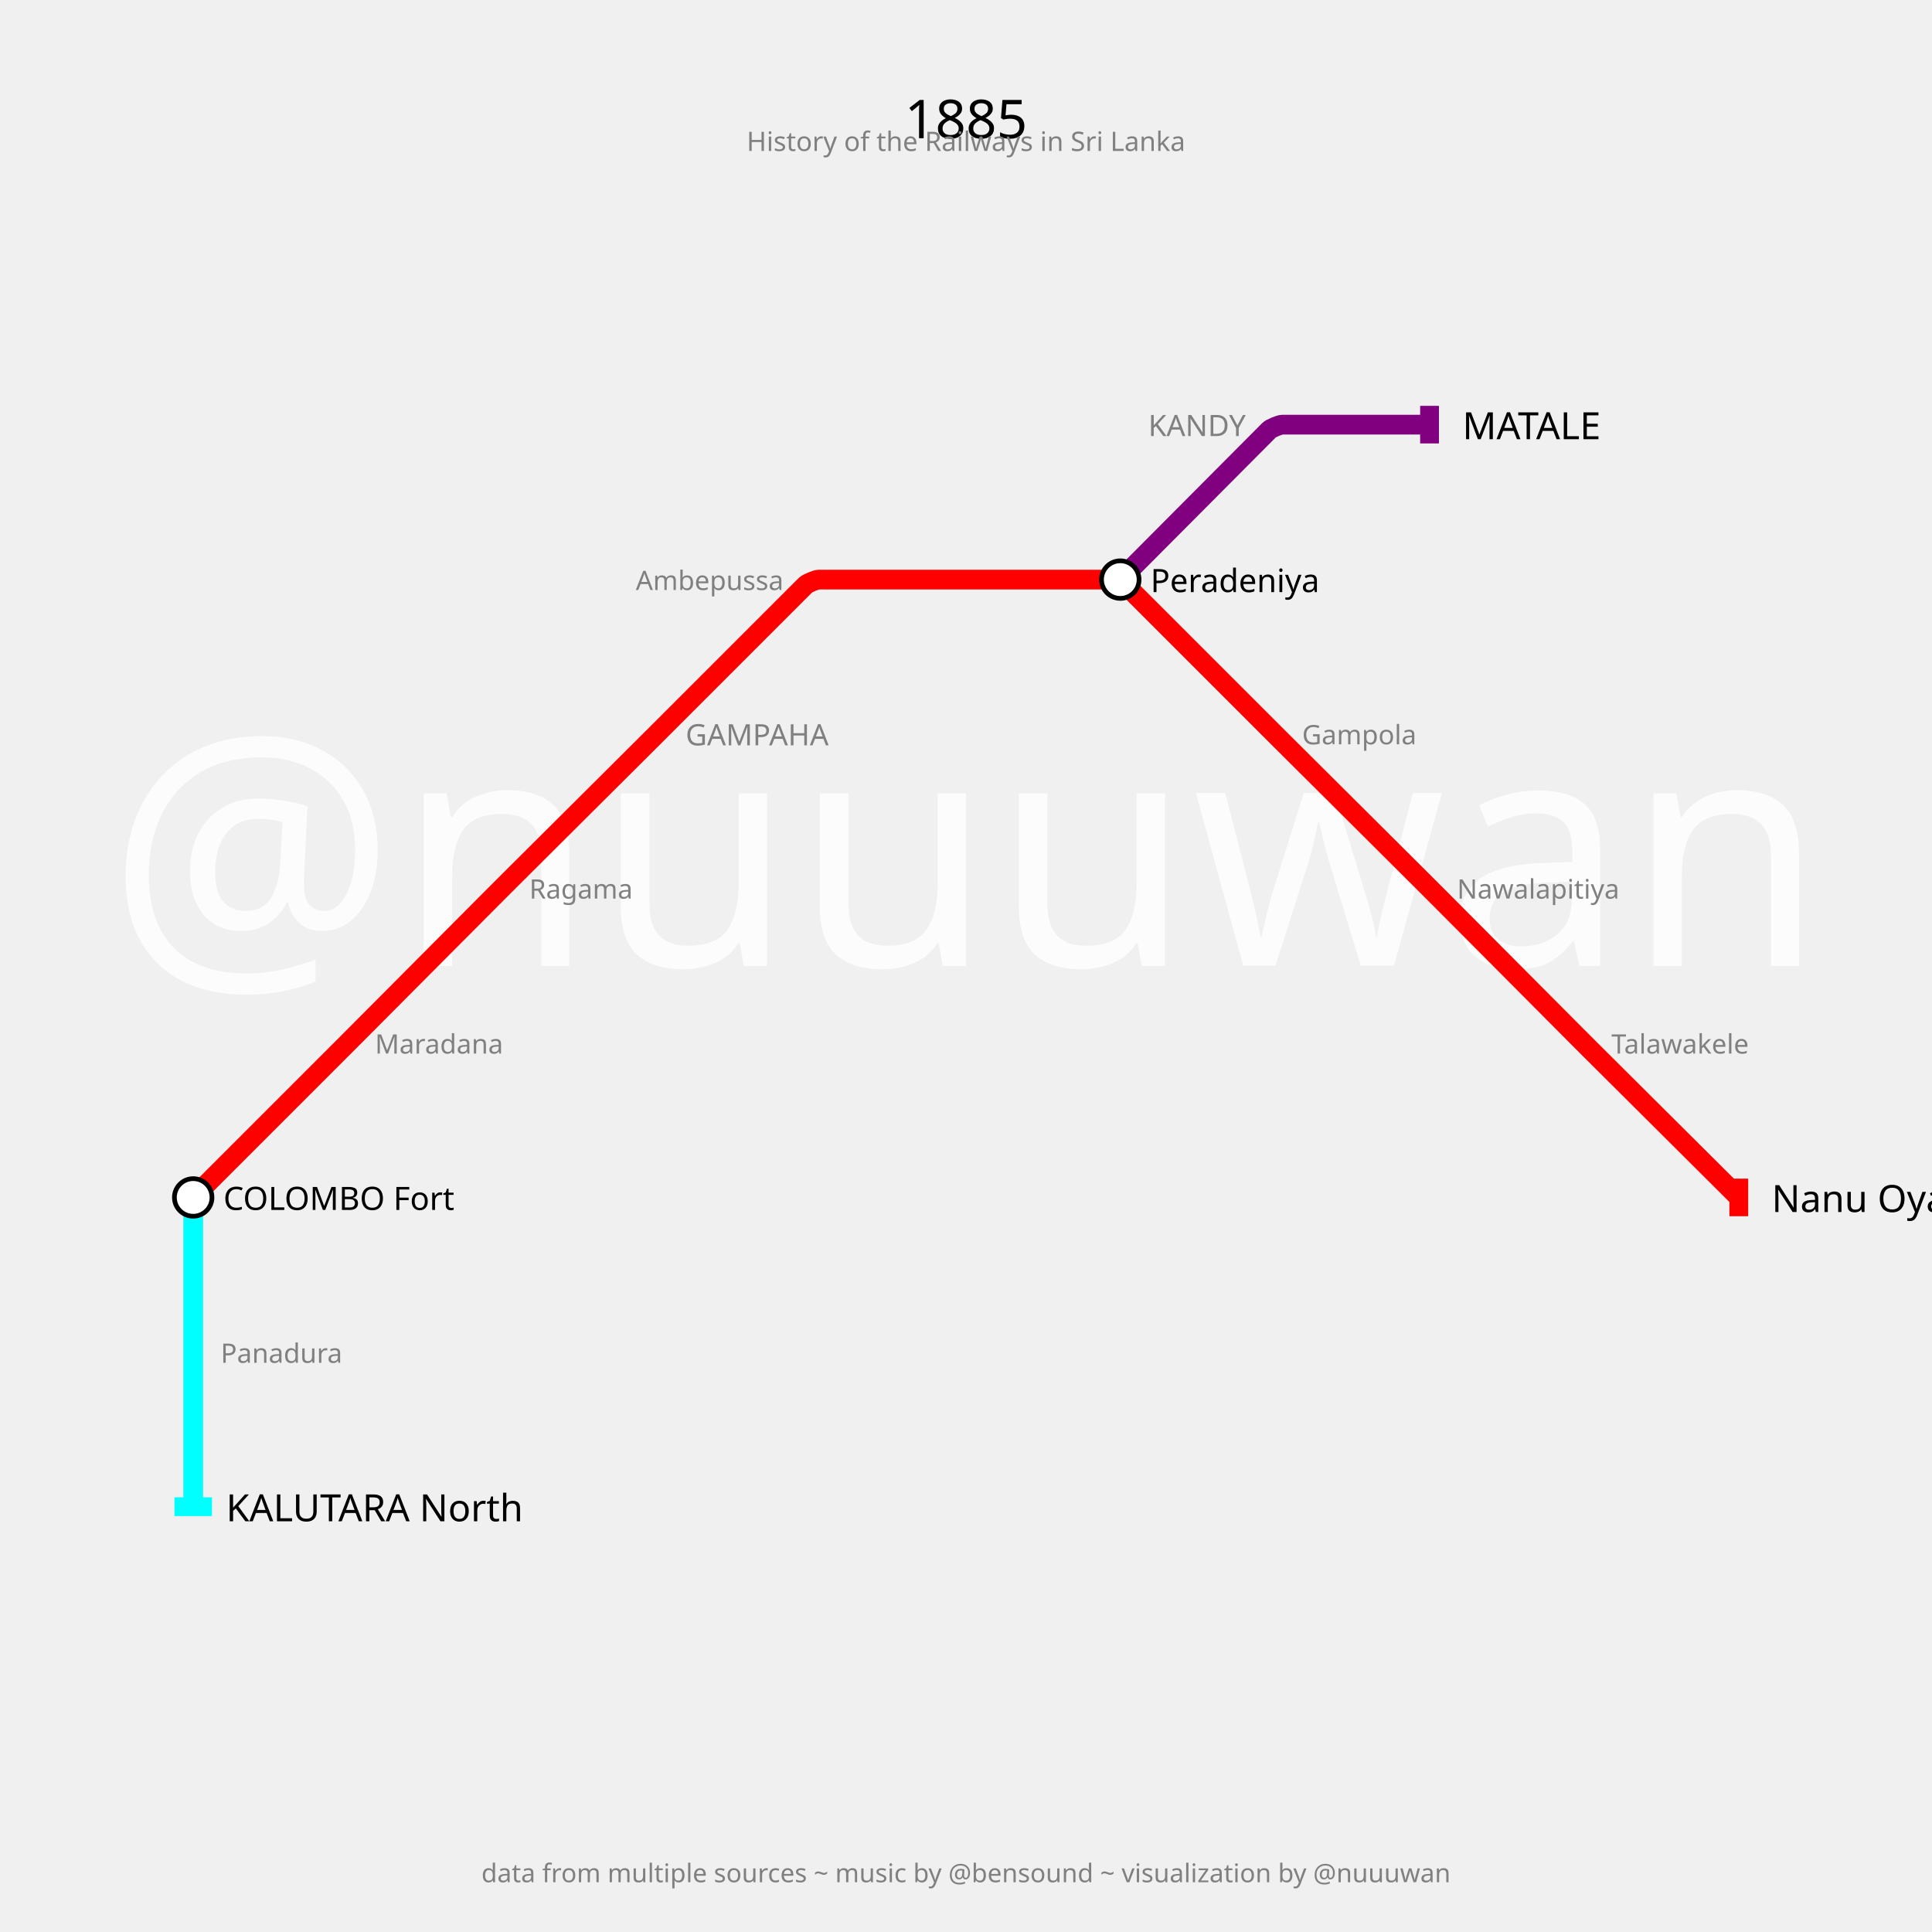
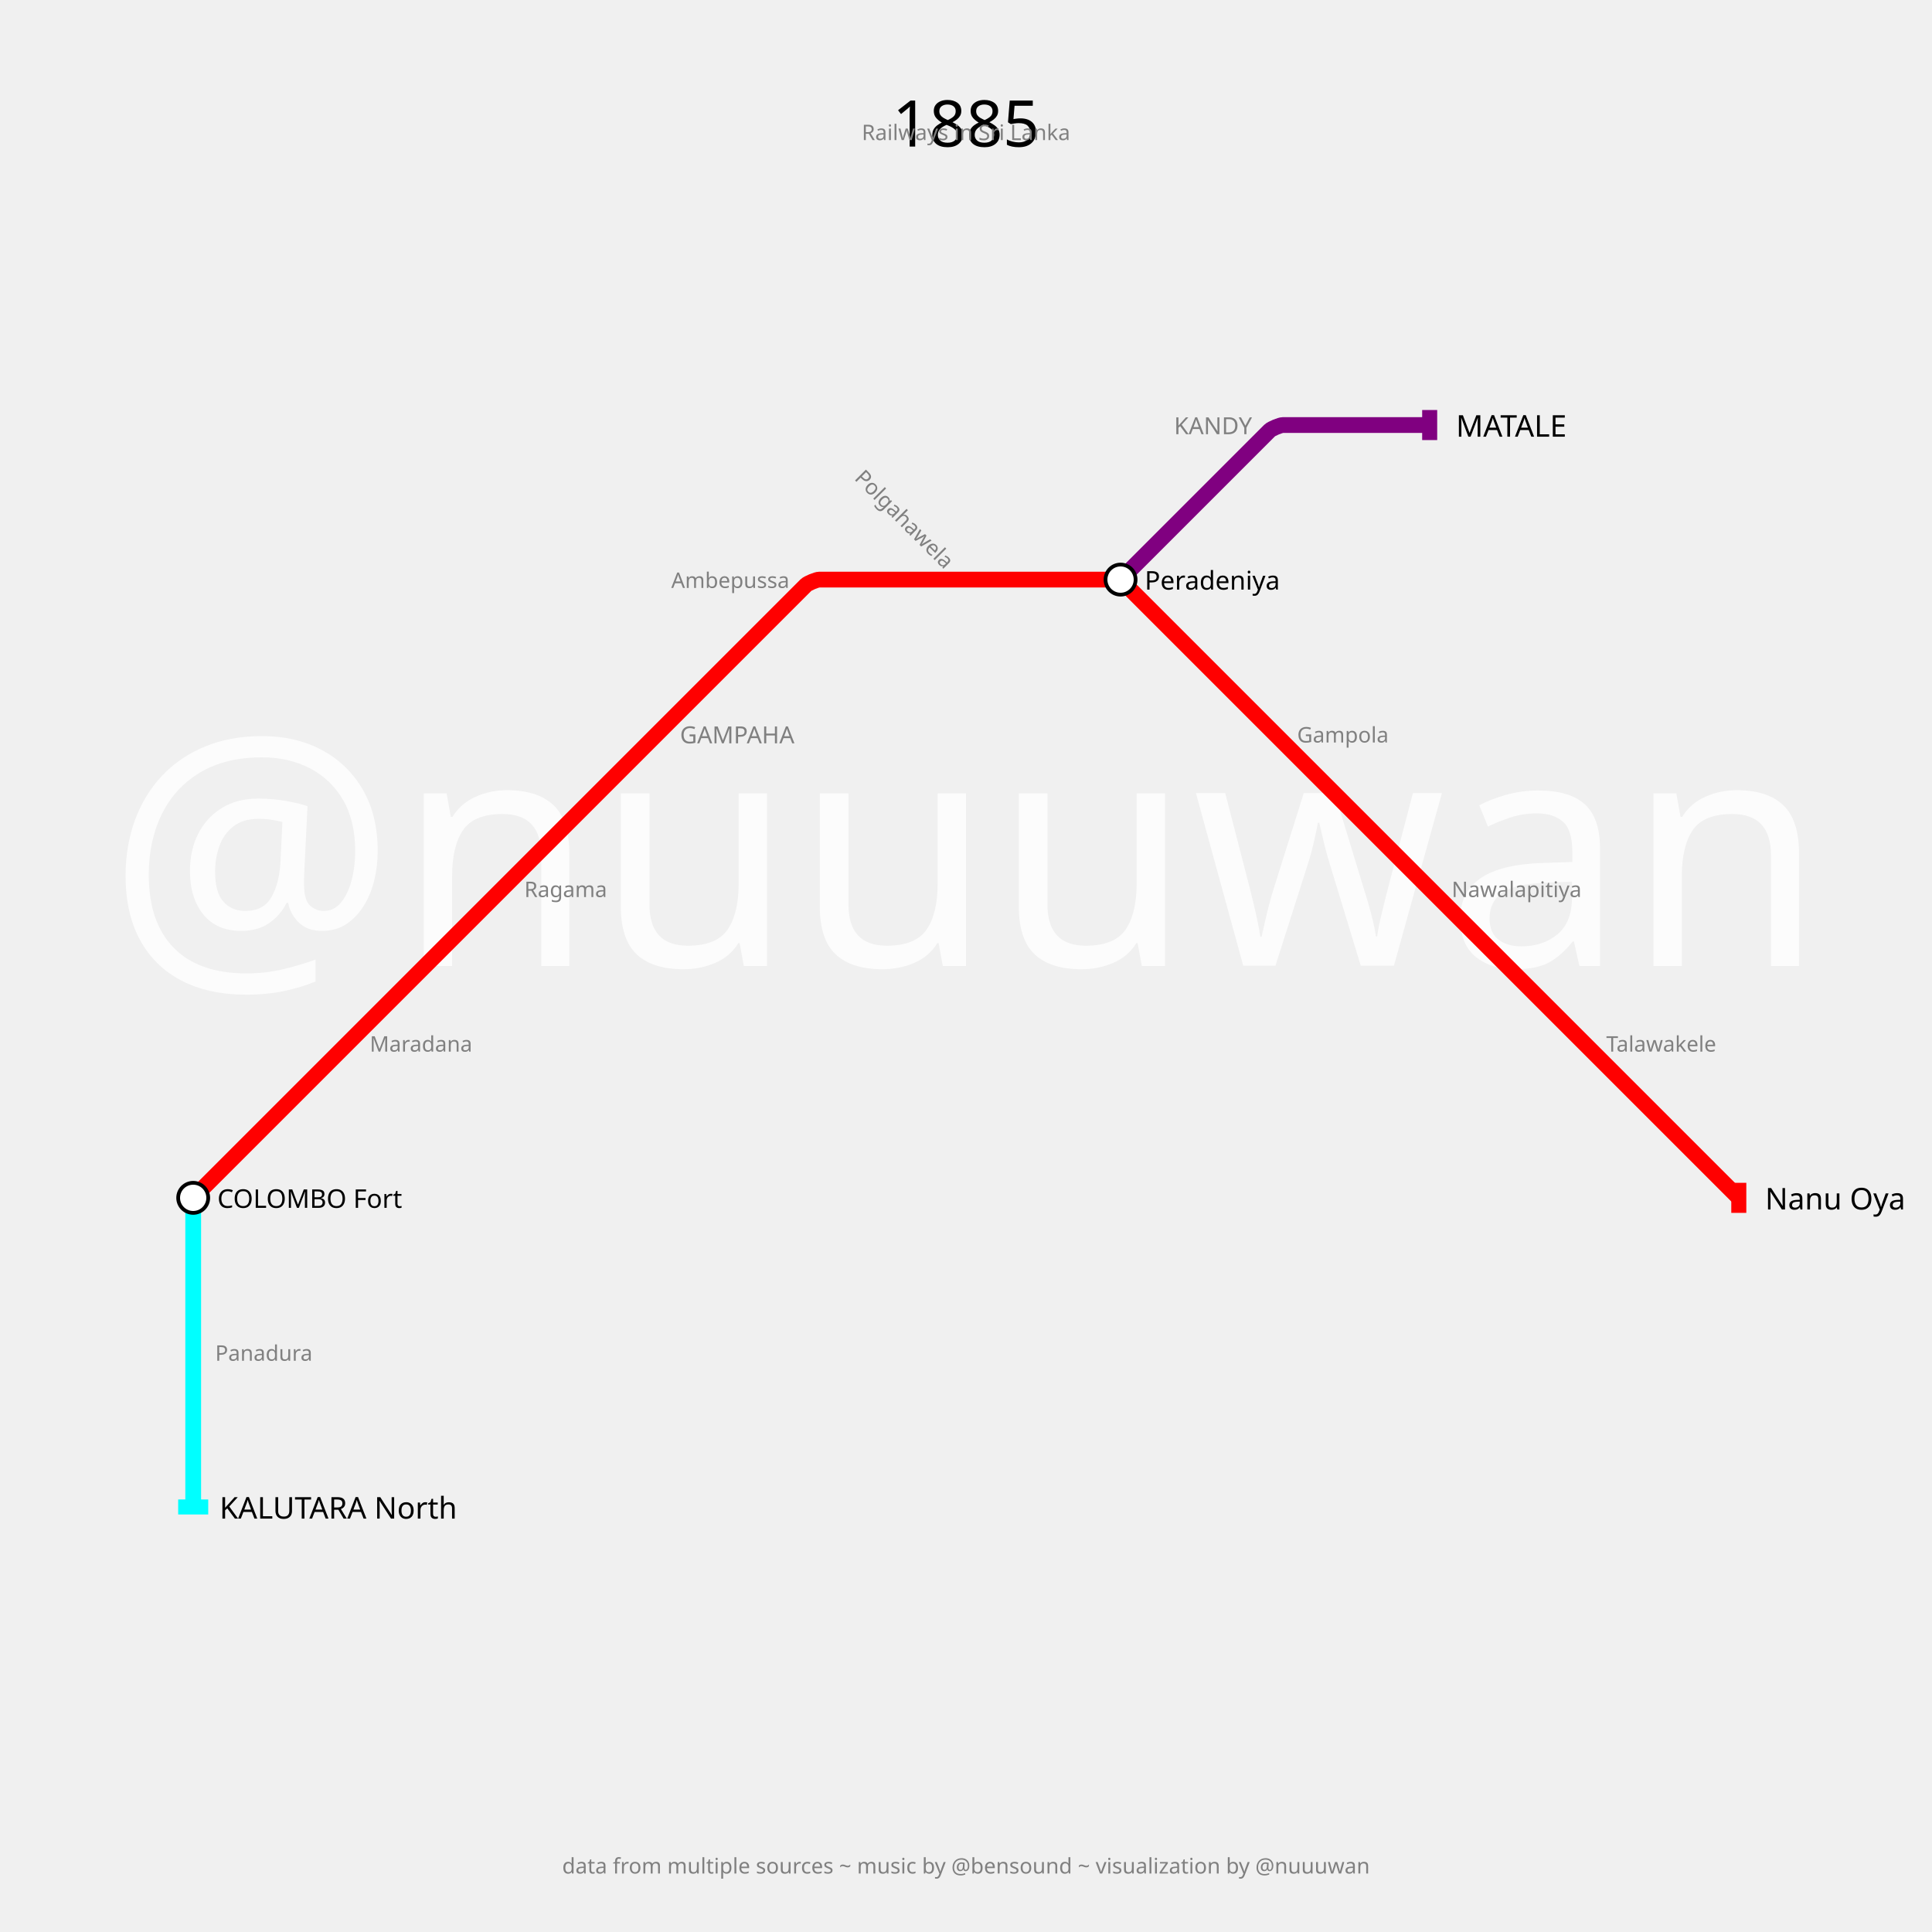
- <svg xmlns="http://www.w3.org/2000/svg" width="2880" height="2880" padding="288">
-   <text fill="#fcfcfc" stroke="none" font-size="480.0" font-family="p22" x="1440.0" y="1440.0" text-anchor="middle" dominant-baseline="center">@nuuuwan</text>
-   <text fill="black" stroke="none" font-size="80" font-family="p22" x="1440.0" y="144.0" text-anchor="middle" dominant-baseline="hanging">1885</text>
-   <text fill="gray" stroke="none" font-size="40" font-family="p22" x="1440.0" y="194.0" text-anchor="middle" dominant-baseline="hanging">History of the Railways in Sri Lanka</text>
-   <text fill="gray" stroke="none" font-size="38.4" font-family="p22" x="1440.0" y="2776.0" text-anchor="middle" dominant-baseline="text-top">data from multiple sources ~ music by @bensound ~ visualization by @nuuuwan</text>
+ <svg xmlns="http://www.w3.org/2000/svg" width="3600" height="3600" padding="360">
+   <text fill="#fcfcfc" stroke="none" font-size="600.0" font-family="p22" x="1800.0" y="1800.0" text-anchor="middle" dominant-baseline="center">@nuuuwan</text>
+   <text fill="black" stroke="none" font-size="120" font-family="p22" x="1800.0" y="180.0" text-anchor="middle" dominant-baseline="hanging">1885</text>
+   <text fill="gray" stroke="none" font-size="40" font-family="p22" x="1800.0" y="230.0" text-anchor="middle" dominant-baseline="hanging">Railways in Sri Lanka</text>
+   <text fill="gray" stroke="none" font-size="40" font-family="p22" x="1800.0" y="3460.0" text-anchor="middle" dominant-baseline="text-top">data from multiple sources ~ music by @bensound ~ visualization by @nuuuwan</text>
  <g>
-     <path fill="none" stroke-width="29.4" stroke-opacity="1" d="M 288.0,1785.0 L 506.5,1566.5 C 510.333,1562.667 525.65,1547.317 529.475,1543.475 L 737.074,1334.974 C 740.716,1331.316 755.316,1316.716 758.974,1313.074 L 967.999,1104.954 C 971.666,1101.302 986.318,1086.682 989.978,1083.022 L 1200.833,872.167 C 1203.555,869.445 1216.7,864.0 1220.55,864.0 L 1440.0,864.0 L 1658.5,864.0 C 1662.333,864.0 1675.421,869.421 1678.132,872.132 L 1888.907,1082.907 C 1892.604,1086.604 1907.412,1101.38 1911.117,1105.069 L 2120.006,1313.053 C 2123.671,1316.702 2138.298,1331.329 2141.947,1334.994 L 2350.047,1544 C 2353.698,1547.666 2368.334,1562.302 2372,1565.953 L 2592.0,1785.0" stroke="red" />
-     <rect stroke="none" fill-opacity="1" x="2578" y="1757" width="28" height="56" fill="red" />
+     <path fill="none" stroke-width="29.4" stroke-opacity="1" d="M 360.0,2232.0 L 648.0,1944.0 L 936.0,1656.0 L 1224.0,1368.0 L 1501.818,1090.182 C 1505.212,1086.788 1521.6,1080.0 1526.4,1080.0 L 1800.0,1080.0 L 2073.6,1080.0 C 2078.4,1080.0 2094.788,1086.788 2098.182,1090.182 L 2376.0,1368.0 L 2664.0,1656.0 L 2952.0,1944.0 L 3240.0,2232.0" stroke="red" />
+     <rect stroke="none" fill-opacity="1" x="3226" y="2204" width="28" height="56" fill="red" />
  </g>
  <g>
-     <path fill="none" stroke-width="29.4" stroke-opacity="1" d="M 1670.0,864.0 L 1891.851,641.185 C 1894.567,638.457 1907.7,633.0 1911.55,633.0 L 2131.0,633.0" stroke="purple" />
-     <rect stroke="none" fill-opacity="1" x="2117" y="605" width="28" height="56" fill="purple" />
+     <path fill="none" stroke-width="29.4" stroke-opacity="1" d="M 2088.0,1080.0 L 2365.818,802.182 C 2369.212,798.788 2385.6,792.0 2390.4,792.0 L 2664.0,792.0" stroke="purple" />
+     <rect stroke="none" fill-opacity="1" x="2650" y="764" width="28" height="56" fill="purple" />
  </g>
  <g>
-     <path fill="none" stroke-width="29.4" stroke-opacity="1" d="M 288.0,1785.0 L 288.0,2016.0 L 288.0,2246.0" stroke="cyan" />
-     <rect stroke="none" fill-opacity="1" x="260" y="2232" width="56" height="28" fill="cyan" />
+     <path fill="none" stroke-width="29.4" stroke-opacity="1" d="M 360.0,2232.0 L 360.0,2520.0 L 360.0,2808.0" stroke="cyan" />
+     <rect stroke="none" fill-opacity="1" x="332" y="2794" width="56" height="28" fill="cyan" />
  </g>
  <g>
-     <text fill="black" stroke="none" font-size="56.0" font-family="p22" font-weight="100" text-anchor="start" dominant-baseline="central" x="2641.0" y="1785" transform="translate(2592,1785) rotate(0) translate(-2592,-1785)">Nanu Oya</text>
+     <text fill="black" stroke="none" font-size="56.0" font-family="p22" font-weight="100" text-anchor="start" dominant-baseline="central" x="3289.0" y="2232" transform="translate(3240,2232) rotate(0) translate(-3240,-2232)">Nanu Oya</text>
  </g>
  <g>
-     <text fill="black" stroke="none" font-size="56.0" font-family="p22" font-weight="100" text-anchor="start" dominant-baseline="central" x="2180.0" y="633" transform="translate(2131,633) rotate(0) translate(-2131,-633)">MATALE</text>
+     <text fill="black" stroke="none" font-size="56.0" font-family="p22" font-weight="100" text-anchor="start" dominant-baseline="central" x="2713.0" y="792" transform="translate(2664,792) rotate(0) translate(-2664,-792)">MATALE</text>
  </g>
  <g>
-     <text fill="black" stroke="none" font-size="56.0" font-family="p22" font-weight="100" text-anchor="start" dominant-baseline="central" x="337.0" y="2246" transform="translate(288,2246) rotate(0) translate(-288,-2246)">KALUTARA North</text>
+     <text fill="black" stroke="none" font-size="56.0" font-family="p22" font-weight="100" text-anchor="start" dominant-baseline="central" x="409.0" y="2808" transform="translate(360,2808) rotate(0) translate(-360,-2808)">KALUTARA North</text>
  </g>
  <g>
-     <circle r="28" fill="white" stroke="black" stroke-width="7.0" cx="288" cy="1785" />
-     <text fill="black" stroke="none" font-size="48.0" font-family="p22" font-weight="100" text-anchor="start" dominant-baseline="central" x="333.0" y="1785" transform="translate(288,1785) rotate(0) translate(-288,-1785)">COLOMBO Fort</text>
+     <circle r="28" fill="white" stroke="black" stroke-width="7.0" cx="360" cy="2232" />
+     <text fill="black" stroke="none" font-size="48.0" font-family="p22" font-weight="100" text-anchor="start" dominant-baseline="central" x="405.0" y="2232" transform="translate(360,2232) rotate(0) translate(-360,-2232)">COLOMBO Fort</text>
  </g>
  <g>
-     <circle r="28" fill="white" stroke="black" stroke-width="7.0" cx="1670" cy="864" />
-     <text fill="black" stroke="none" font-size="48.0" font-family="p22" font-weight="100" text-anchor="start" dominant-baseline="central" x="1715.0" y="864" transform="translate(1670,864) rotate(0) translate(-1670,-864)">Peradeniya</text>
+     <circle r="28" fill="white" stroke="black" stroke-width="7.0" cx="2088" cy="1080" />
+     <text fill="black" stroke="none" font-size="48.0" font-family="p22" font-weight="100" text-anchor="start" dominant-baseline="central" x="2133.0" y="1080" transform="translate(2088,1080) rotate(0) translate(-2088,-1080)">Peradeniya</text>
  </g>
  <g>
-     <text fill="gray" stroke="none" font-size="44.0" font-family="p22" font-weight="100" text-anchor="start" dominant-baseline="central" x="1022.0" y="1094" transform="translate(979,1094) rotate(0) translate(-979,-1094)">GAMPAHA</text>
+     <text fill="gray" stroke="none" font-size="44.0" font-family="p22" font-weight="100" text-anchor="start" dominant-baseline="central" x="1267.0" y="1368" transform="translate(1224,1368) rotate(0) translate(-1224,-1368)">GAMPAHA</text>
  </g>
  <g>
-     <text fill="gray" stroke="none" font-size="44.0" font-family="p22" font-weight="100" text-anchor="end" dominant-baseline="central" x="1857.0" y="633" transform="translate(1900,633) rotate(0) translate(-1900,-633)">KANDY</text>
+     <text fill="gray" stroke="none" font-size="44.0" font-family="p22" font-weight="100" text-anchor="end" dominant-baseline="central" x="2333.0" y="792" transform="translate(2376,792) rotate(0) translate(-2376,-792)">KANDY</text>
  </g>
  <g>
-     <text fill="gray" stroke="none" font-size="40" font-family="p22" font-weight="100" text-anchor="start" dominant-baseline="central" x="559.0" y="1555" transform="translate(518,1555) rotate(0) translate(-518,-1555)">Maradana</text>
+     <text fill="gray" stroke="none" font-size="40" font-family="p22" font-weight="100" text-anchor="start" dominant-baseline="central" x="689.0" y="1944" transform="translate(648,1944) rotate(0) translate(-648,-1944)">Maradana</text>
  </g>
  <g>
-     <text fill="gray" stroke="none" font-size="40" font-family="p22" font-weight="100" text-anchor="start" dominant-baseline="central" x="789.0" y="1324" transform="translate(748,1324) rotate(0) translate(-748,-1324)">Ragama</text>
+     <text fill="gray" stroke="none" font-size="40" font-family="p22" font-weight="100" text-anchor="start" dominant-baseline="central" x="977.0" y="1656" transform="translate(936,1656) rotate(0) translate(-936,-1656)">Ragama</text>
  </g>
  <g>
-     <text fill="gray" stroke="none" font-size="40" font-family="p22" font-weight="100" text-anchor="end" dominant-baseline="central" x="1168.0" y="864" transform="translate(1209,864) rotate(0) translate(-1209,-864)">Ambepussa</text>
-   </g>
-   <g />
-   <g>
-     <text fill="gray" stroke="none" font-size="40" font-family="p22" font-weight="100" text-anchor="start" dominant-baseline="central" x="1941.0" y="1094" transform="translate(1900,1094) rotate(0) translate(-1900,-1094)">Gampola</text>
+     <text fill="gray" stroke="none" font-size="40" font-family="p22" font-weight="100" text-anchor="end" dominant-baseline="central" x="1471.0" y="1080" transform="translate(1512,1080) rotate(0) translate(-1512,-1080)">Ambepussa</text>
  </g>
  <g>
-     <text fill="gray" stroke="none" font-size="40" font-family="p22" font-weight="100" text-anchor="start" dominant-baseline="central" x="2172.0" y="1324" transform="translate(2131,1324) rotate(0) translate(-2131,-1324)">Nawalapitiya</text>
+     <text fill="gray" stroke="none" font-size="40" font-family="p22" font-weight="100" text-anchor="end" dominant-baseline="central" x="1759.0" y="1080" transform="translate(1800,1080) rotate(45) translate(-1800,-1080)">Polgahawela</text>
  </g>
  <g>
-     <text fill="gray" stroke="none" font-size="40" font-family="p22" font-weight="100" text-anchor="start" dominant-baseline="central" x="2402.0" y="1555" transform="translate(2361,1555) rotate(0) translate(-2361,-1555)">Talawakele</text>
+     <text fill="gray" stroke="none" font-size="40" font-family="p22" font-weight="100" text-anchor="start" dominant-baseline="central" x="2417.0" y="1368" transform="translate(2376,1368) rotate(0) translate(-2376,-1368)">Gampola</text>
  </g>
  <g>
-     <text fill="gray" stroke="none" font-size="40" font-family="p22" font-weight="100" text-anchor="start" dominant-baseline="central" x="329.0" y="2016" transform="translate(288,2016) rotate(0) translate(-288,-2016)">Panadura</text>
+     <text fill="gray" stroke="none" font-size="40" font-family="p22" font-weight="100" text-anchor="start" dominant-baseline="central" x="2705.0" y="1656" transform="translate(2664,1656) rotate(0) translate(-2664,-1656)">Nawalapitiya</text>
+   </g>
+   <g>
+     <text fill="gray" stroke="none" font-size="40" font-family="p22" font-weight="100" text-anchor="start" dominant-baseline="central" x="2993.0" y="1944" transform="translate(2952,1944) rotate(0) translate(-2952,-1944)">Talawakele</text>
+   </g>
+   <g>
+     <text fill="gray" stroke="none" font-size="40" font-family="p22" font-weight="100" text-anchor="start" dominant-baseline="central" x="401.0" y="2520" transform="translate(360,2520) rotate(0) translate(-360,-2520)">Panadura</text>
  </g>
</svg>
